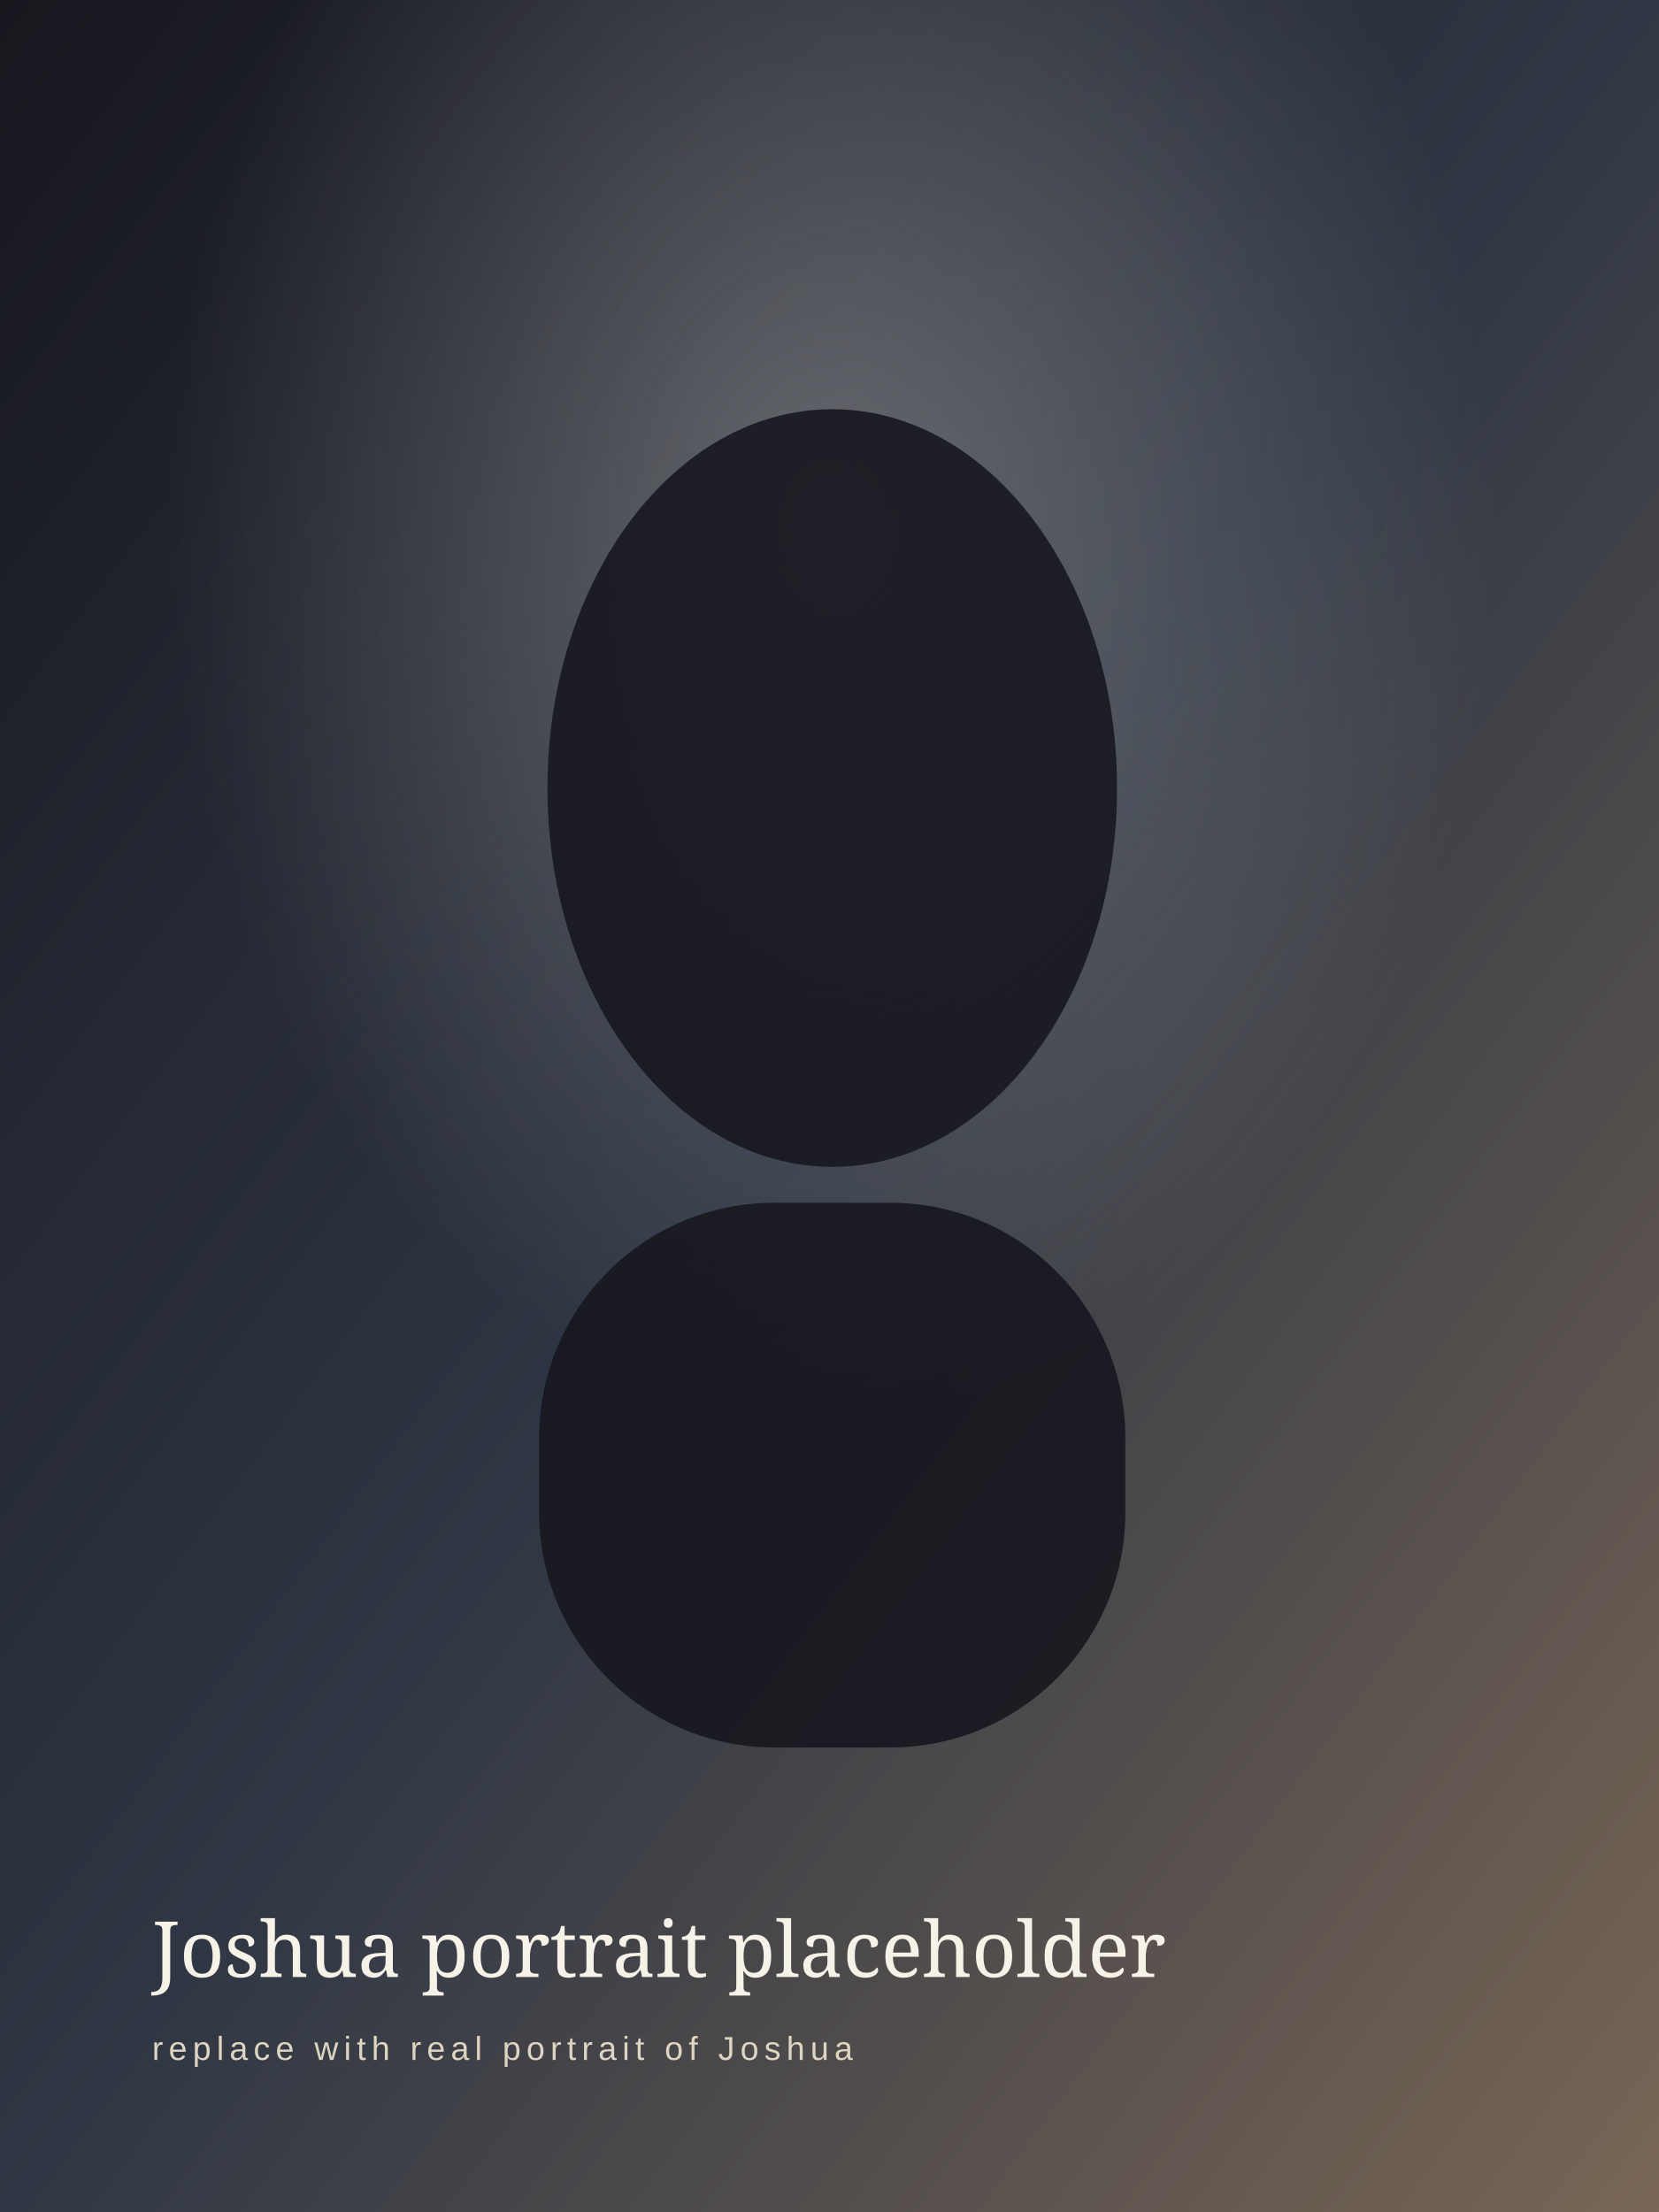
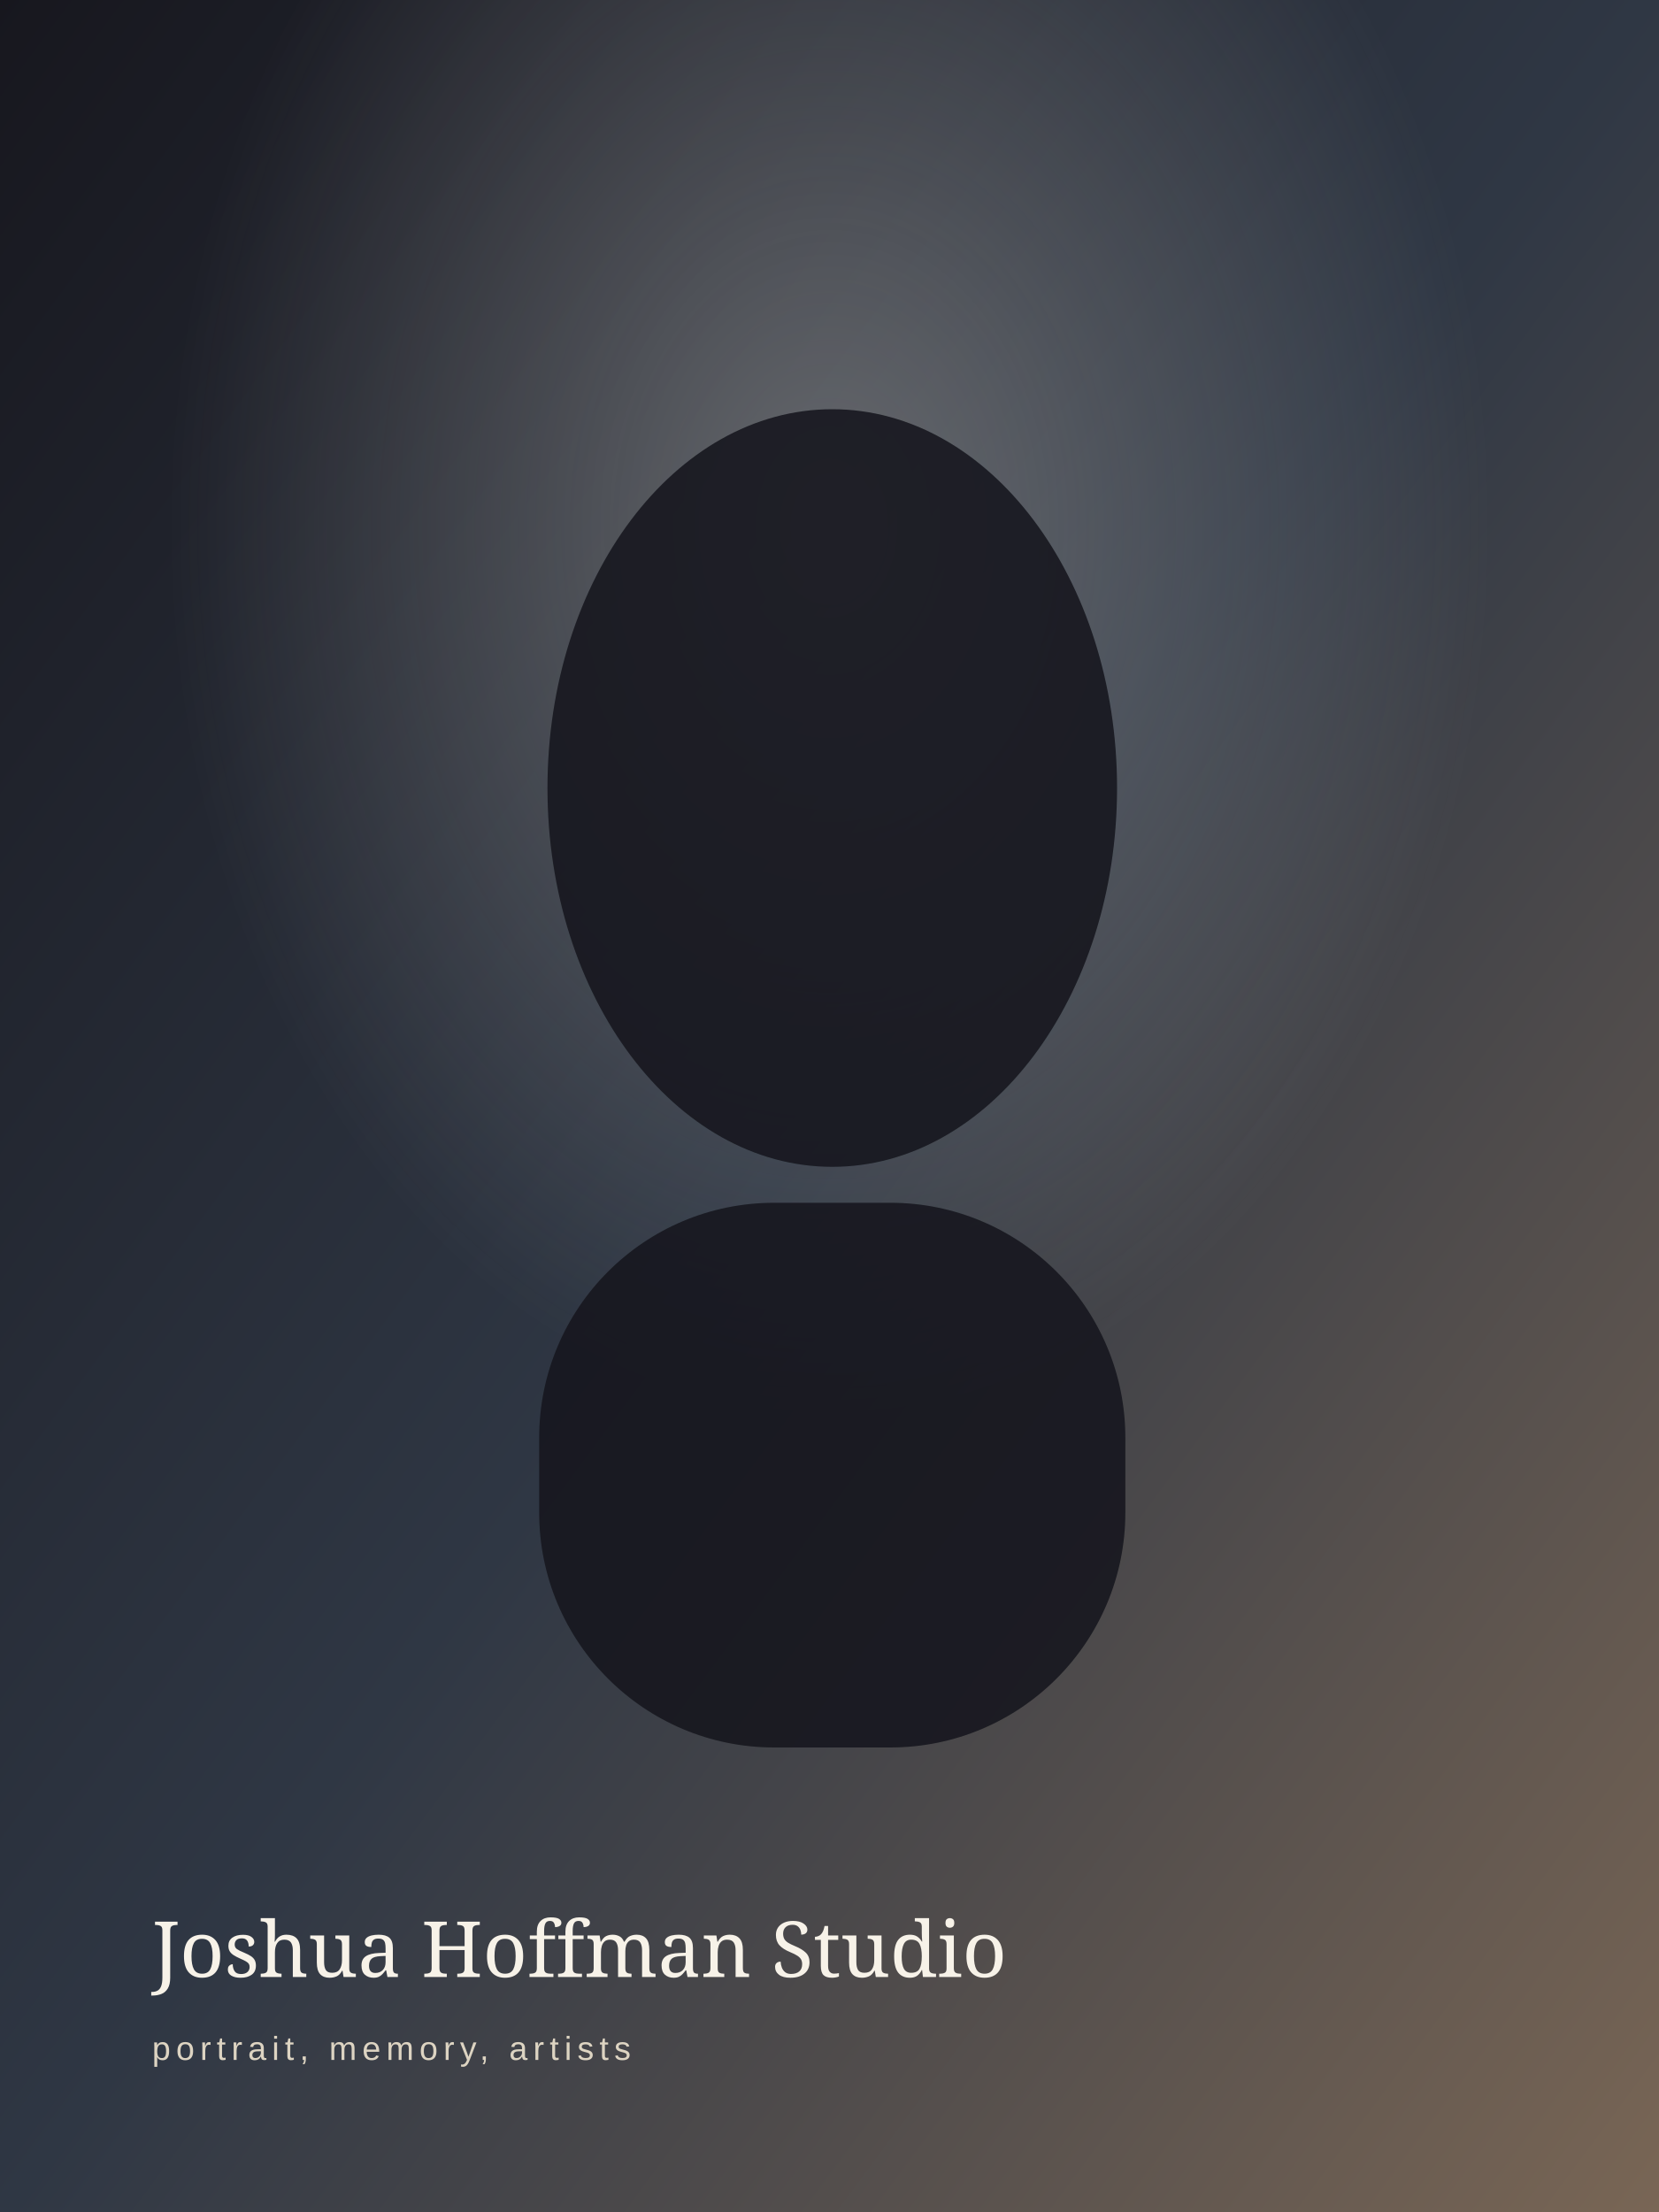
<svg xmlns="http://www.w3.org/2000/svg" viewBox="0 0 1200 1600" role="img" aria-labelledby="title desc">
  <defs>
    <linearGradient id="bg" x1="0%" x2="100%" y1="0%" y2="100%">
      <stop offset="0%" stop-color="#17171e" />
      <stop offset="50%" stop-color="#2f3744" />
      <stop offset="100%" stop-color="#796655" />
    </linearGradient>
    <radialGradient id="glow" cx="50%" cy="24%" r="40%">
      <stop offset="0%" stop-color="#f7f2e8" stop-opacity=".3" />
      <stop offset="100%" stop-color="#f7f2e8" stop-opacity="0" />
    </radialGradient>
  </defs>
  <rect width="1200" height="1600" fill="url(#bg)" />
  <rect width="1200" height="1600" fill="url(#glow)" />
  <ellipse cx="602" cy="570" rx="206" ry="274" fill="#15161d" opacity=".88" />
  <rect x="390" y="870" width="424" height="394" rx="170" fill="#15161d" opacity=".88" />
  <text x="110" y="1430" fill="#f7f2e8" font-family="Georgia, serif" font-size="56">
-     Joshua portrait placeholder
+     Joshua Hoffman Studio
  </text>
  <text x="110" y="1490" fill="#ddd4c2" font-family="Arial, sans-serif" font-size="24" letter-spacing="4">
-     replace with real portrait of Joshua
+     portrait, memory, artists
  </text>
</svg>
